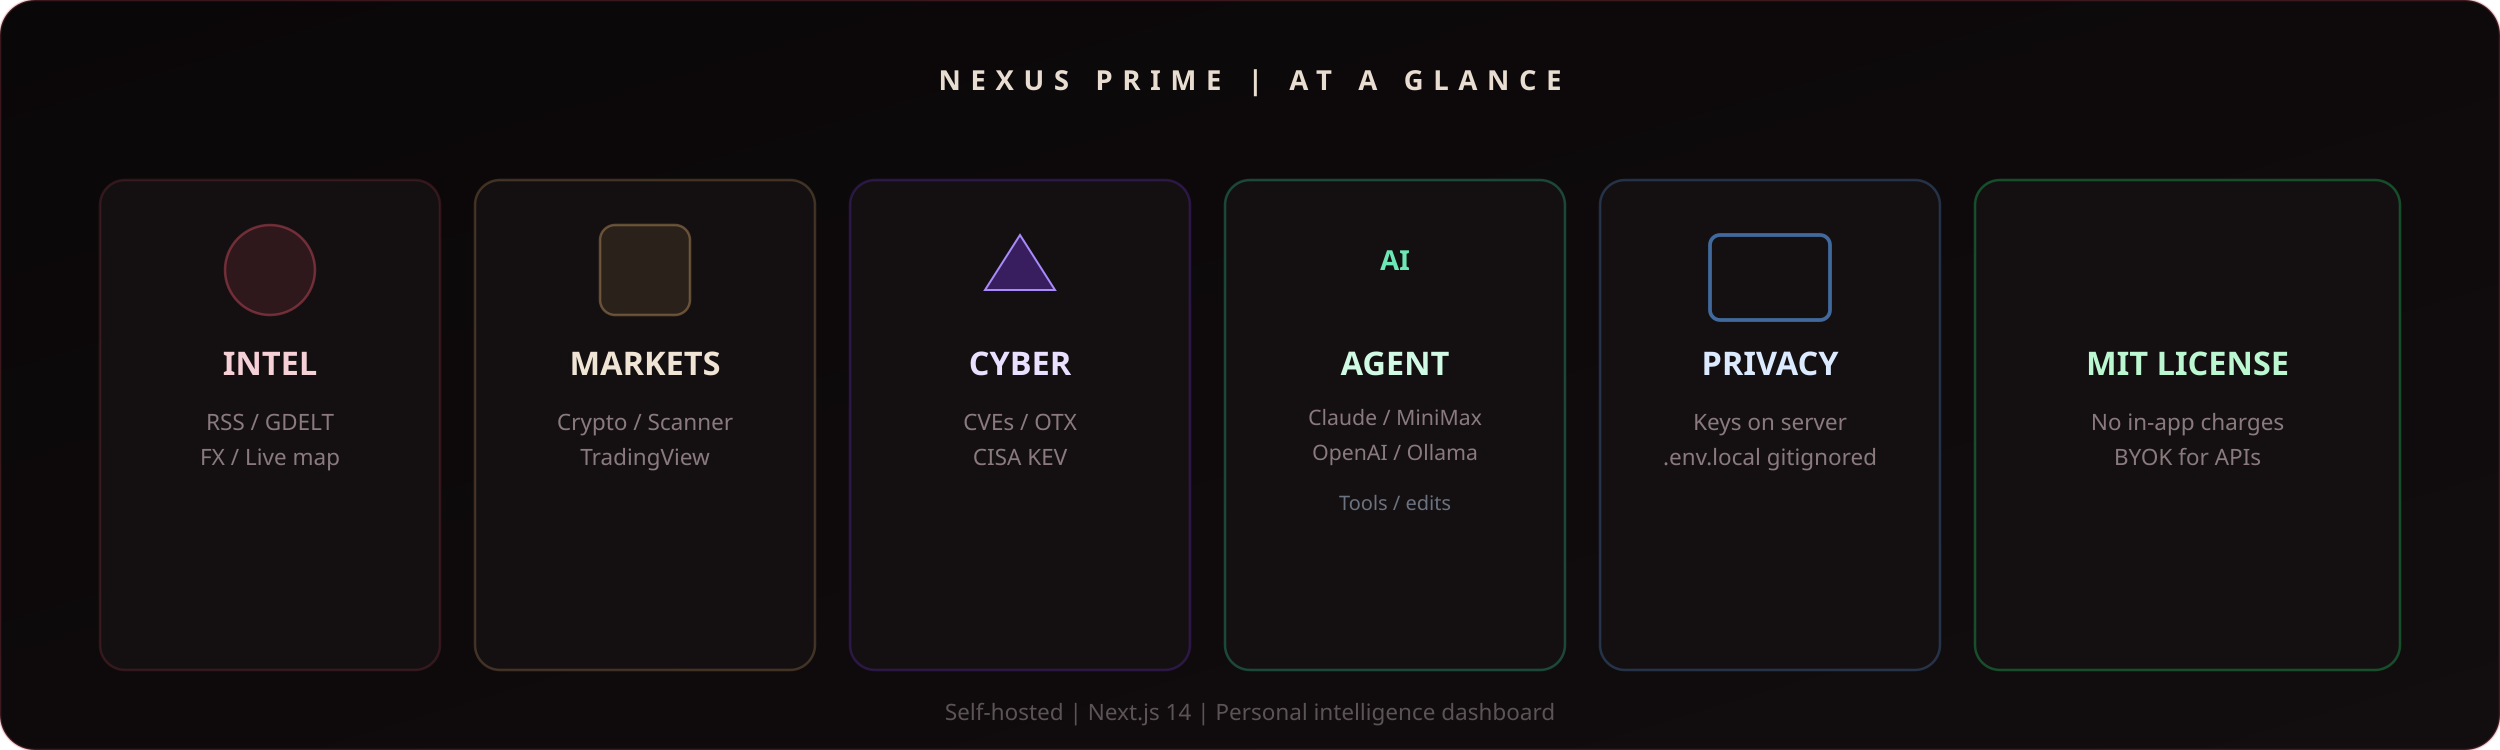
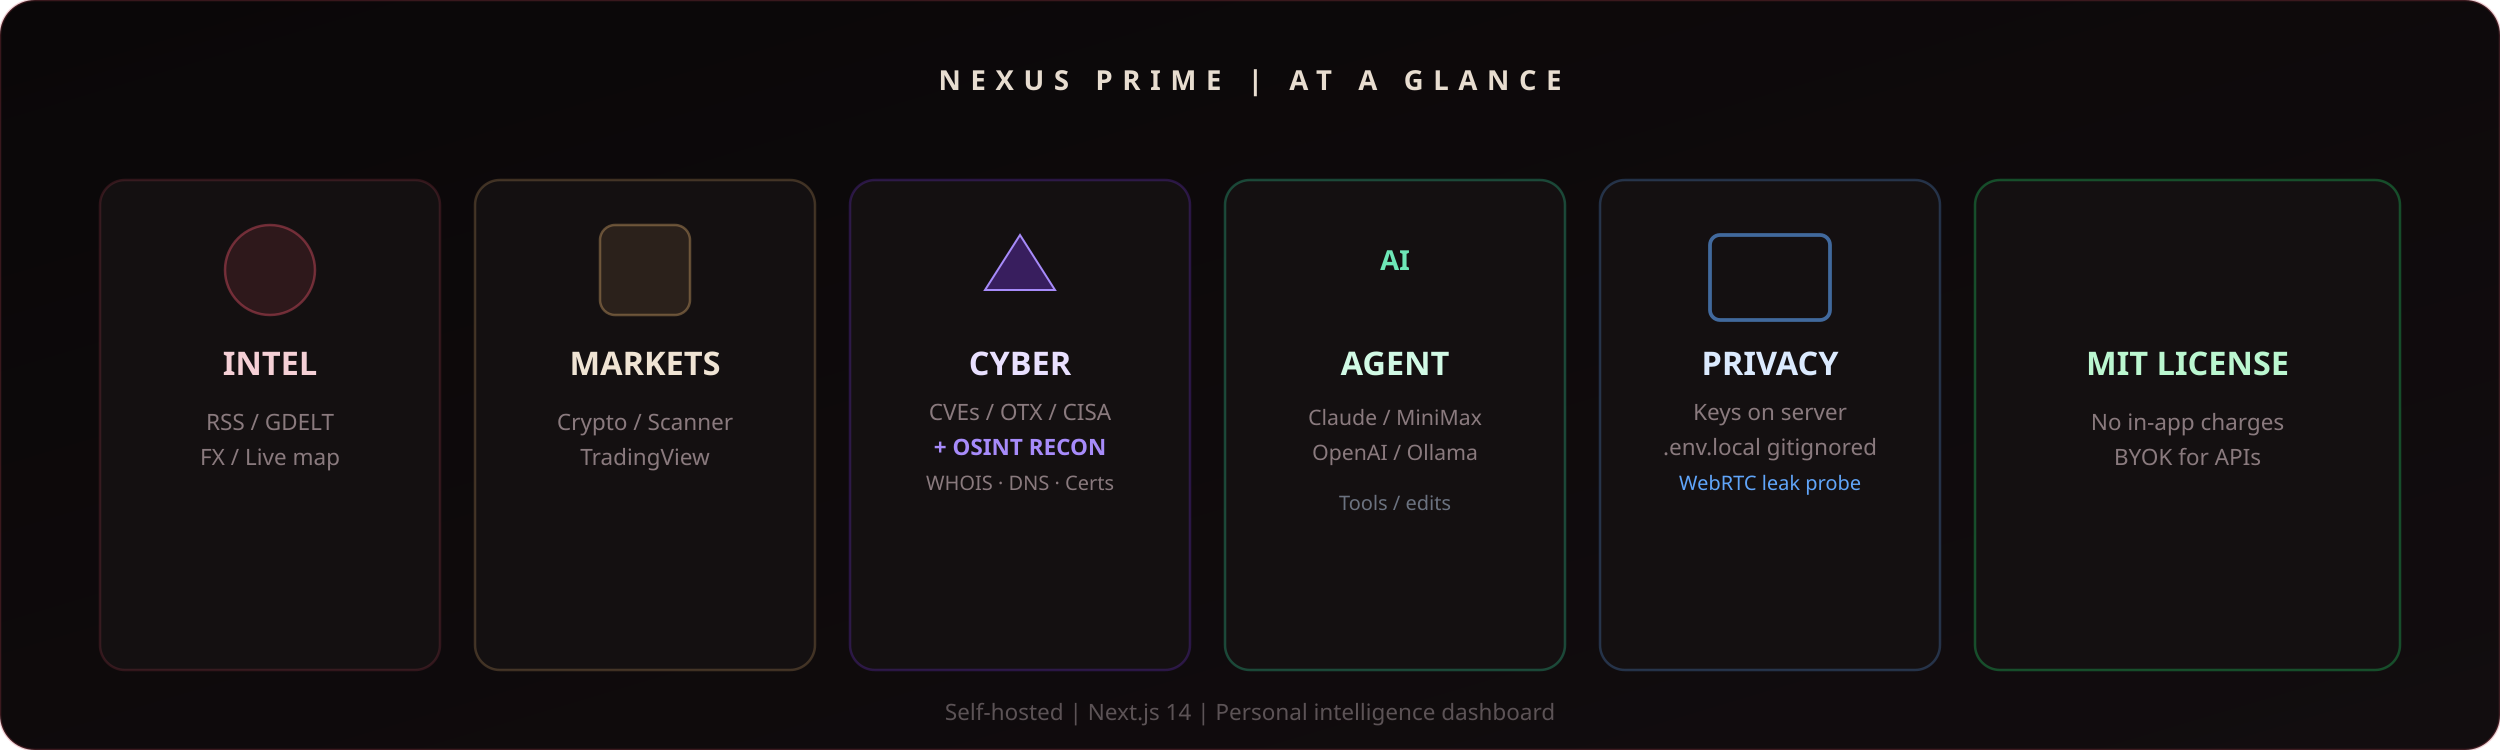
<svg xmlns="http://www.w3.org/2000/svg" viewBox="0 0 1000 300" width="1000" height="300" role="img" aria-labelledby="title desc">
  <defs>
    <linearGradient id="bgf" x1="0%" y1="0%" x2="100%" y2="100%">
      <stop offset="0%" style="stop-color:#0a0708" />
      <stop offset="100%" style="stop-color:#120d0f" />
    </linearGradient>
    <linearGradient id="accentf" x1="0%" y1="0%" x2="100%" y2="0%">
      <stop offset="0%" style="stop-color:#c4485a" />
      <stop offset="100%" style="stop-color:#d4a56a" />
    </linearGradient>
  </defs>
  <rect width="1000" height="300" rx="14" fill="url(#bgf)" stroke="#c4485a" stroke-opacity="0.25" stroke-width="1" />
  <text x="500" y="36" text-anchor="middle" fill="#e8ddd0" font-family="system-ui,Segoe UI,sans-serif" font-size="11" font-weight="700" letter-spacing="0.35em">NEXUS PRIME | AT A GLANCE</text>
  <line x1="80" y1="48" x2="920" y2="48" stroke="url(#accentf)" stroke-width="1" stroke-opacity="0.5" />
  <g font-family="system-ui,Segoe UI,sans-serif">
    <g transform="translate(40,72)">
      <rect width="136" height="196" rx="10" fill="#141011" stroke="#c4485a" stroke-opacity="0.2" />
      <circle cx="68" cy="36" r="18" fill="#c4485a" fill-opacity="0.15" stroke="#c4485a" stroke-opacity="0.5" />
      <text x="68" y="78" text-anchor="middle" fill="#f5d0d6" font-size="13" font-weight="800">INTEL</text>
      <text x="68" y="100" text-anchor="middle" fill="#8a7a7e" font-size="9">RSS / GDELT</text>
      <text x="68" y="114" text-anchor="middle" fill="#8a7a7e" font-size="9">FX / Live map</text>
    </g>
    <g transform="translate(190,72)">
      <rect width="136" height="196" rx="10" fill="#141011" stroke="#d4a56a" stroke-opacity="0.25" />
      <rect x="50" y="18" width="36" height="36" rx="6" fill="#d4a56a" fill-opacity="0.12" stroke="#d4a56a" stroke-opacity="0.4" />
      <text x="68" y="78" text-anchor="middle" fill="#f0e4d4" font-size="13" font-weight="800">MARKETS</text>
      <text x="68" y="100" text-anchor="middle" fill="#8a7a7e" font-size="9">Crypto / Scanner</text>
      <text x="68" y="114" text-anchor="middle" fill="#8a7a7e" font-size="9">TradingView</text>
    </g>
    <g transform="translate(340,72)">
      <rect width="136" height="196" rx="10" fill="#141011" stroke="#7c3aed" stroke-opacity="0.25" />
      <path d="M68 22 L82 44 L54 44 Z" fill="#7c3aed" fill-opacity="0.35" stroke="#a78bfa" stroke-width="0.8" />
      <text x="68" y="78" text-anchor="middle" fill="#e9e0ff" font-size="13" font-weight="800">CYBER</text>
-       <text x="68" y="100" text-anchor="middle" fill="#8a7a7e" font-size="9">CVEs / OTX</text>
-       <text x="68" y="114" text-anchor="middle" fill="#8a7a7e" font-size="9">CISA KEV</text>
+       <text x="68" y="96" text-anchor="middle" fill="#8a7a7e" font-size="9">CVEs / OTX / CISA</text>
+       <text x="68" y="110" text-anchor="middle" fill="#a78bfa" font-size="9" font-weight="700">+ OSINT RECON</text>
+       <text x="68" y="124" text-anchor="middle" fill="#8a7a7e" font-size="8">WHOIS · DNS · Certs</text>
    </g>
    <g transform="translate(490,72)">
      <rect width="136" height="196" rx="10" fill="#141011" stroke="#34d399" stroke-opacity="0.3" />
      <text x="68" y="36" text-anchor="middle" fill="#6ee7b7" font-size="11" font-weight="800">AI</text>
      <text x="68" y="78" text-anchor="middle" fill="#d1fae5" font-size="13" font-weight="800">AGENT</text>
      <text x="68" y="98" text-anchor="middle" fill="#8a7a7e" font-size="8.5">Claude / MiniMax</text>
      <text x="68" y="112" text-anchor="middle" fill="#8a7a7e" font-size="8.5">OpenAI / Ollama</text>
      <text x="68" y="132" text-anchor="middle" fill="#6b7280" font-size="8">Tools / edits</text>
    </g>
    <g transform="translate(640,72)">
      <rect width="136" height="196" rx="10" fill="#141011" stroke="#60a5fa" stroke-opacity="0.25" />
      <rect x="44" y="22" width="48" height="34" rx="4" fill="none" stroke="#60a5fa" stroke-width="1.5" stroke-opacity="0.6" />
      <text x="68" y="78" text-anchor="middle" fill="#dbeafe" font-size="13" font-weight="800">PRIVACY</text>
-       <text x="68" y="100" text-anchor="middle" fill="#8a7a7e" font-size="9">Keys on server</text>
-       <text x="68" y="114" text-anchor="middle" fill="#8a7a7e" font-size="9">.env.local gitignored</text>
+       <text x="68" y="96" text-anchor="middle" fill="#8a7a7e" font-size="9">Keys on server</text>
+       <text x="68" y="110" text-anchor="middle" fill="#8a7a7e" font-size="9">.env.local gitignored</text>
+       <text x="68" y="124" text-anchor="middle" fill="#60a5fa" font-size="8">WebRTC leak probe</text>
    </g>
    <g transform="translate(790,72)">
      <rect width="170" height="196" rx="10" fill="#141011" stroke="#22c55e" stroke-opacity="0.35" />
      <text x="85" y="78" text-anchor="middle" fill="#bbf7d0" font-size="13" font-weight="800">MIT LICENSE</text>
      <text x="85" y="100" text-anchor="middle" fill="#8a7a7e" font-size="9">No in-app charges</text>
      <text x="85" y="114" text-anchor="middle" fill="#8a7a7e" font-size="9">BYOK for APIs</text>
    </g>
  </g>
  <text x="500" y="288" text-anchor="middle" fill="#5c5356" font-family="system-ui,sans-serif" font-size="9">Self-hosted | Next.js 14 | Personal intelligence dashboard</text>
</svg>
